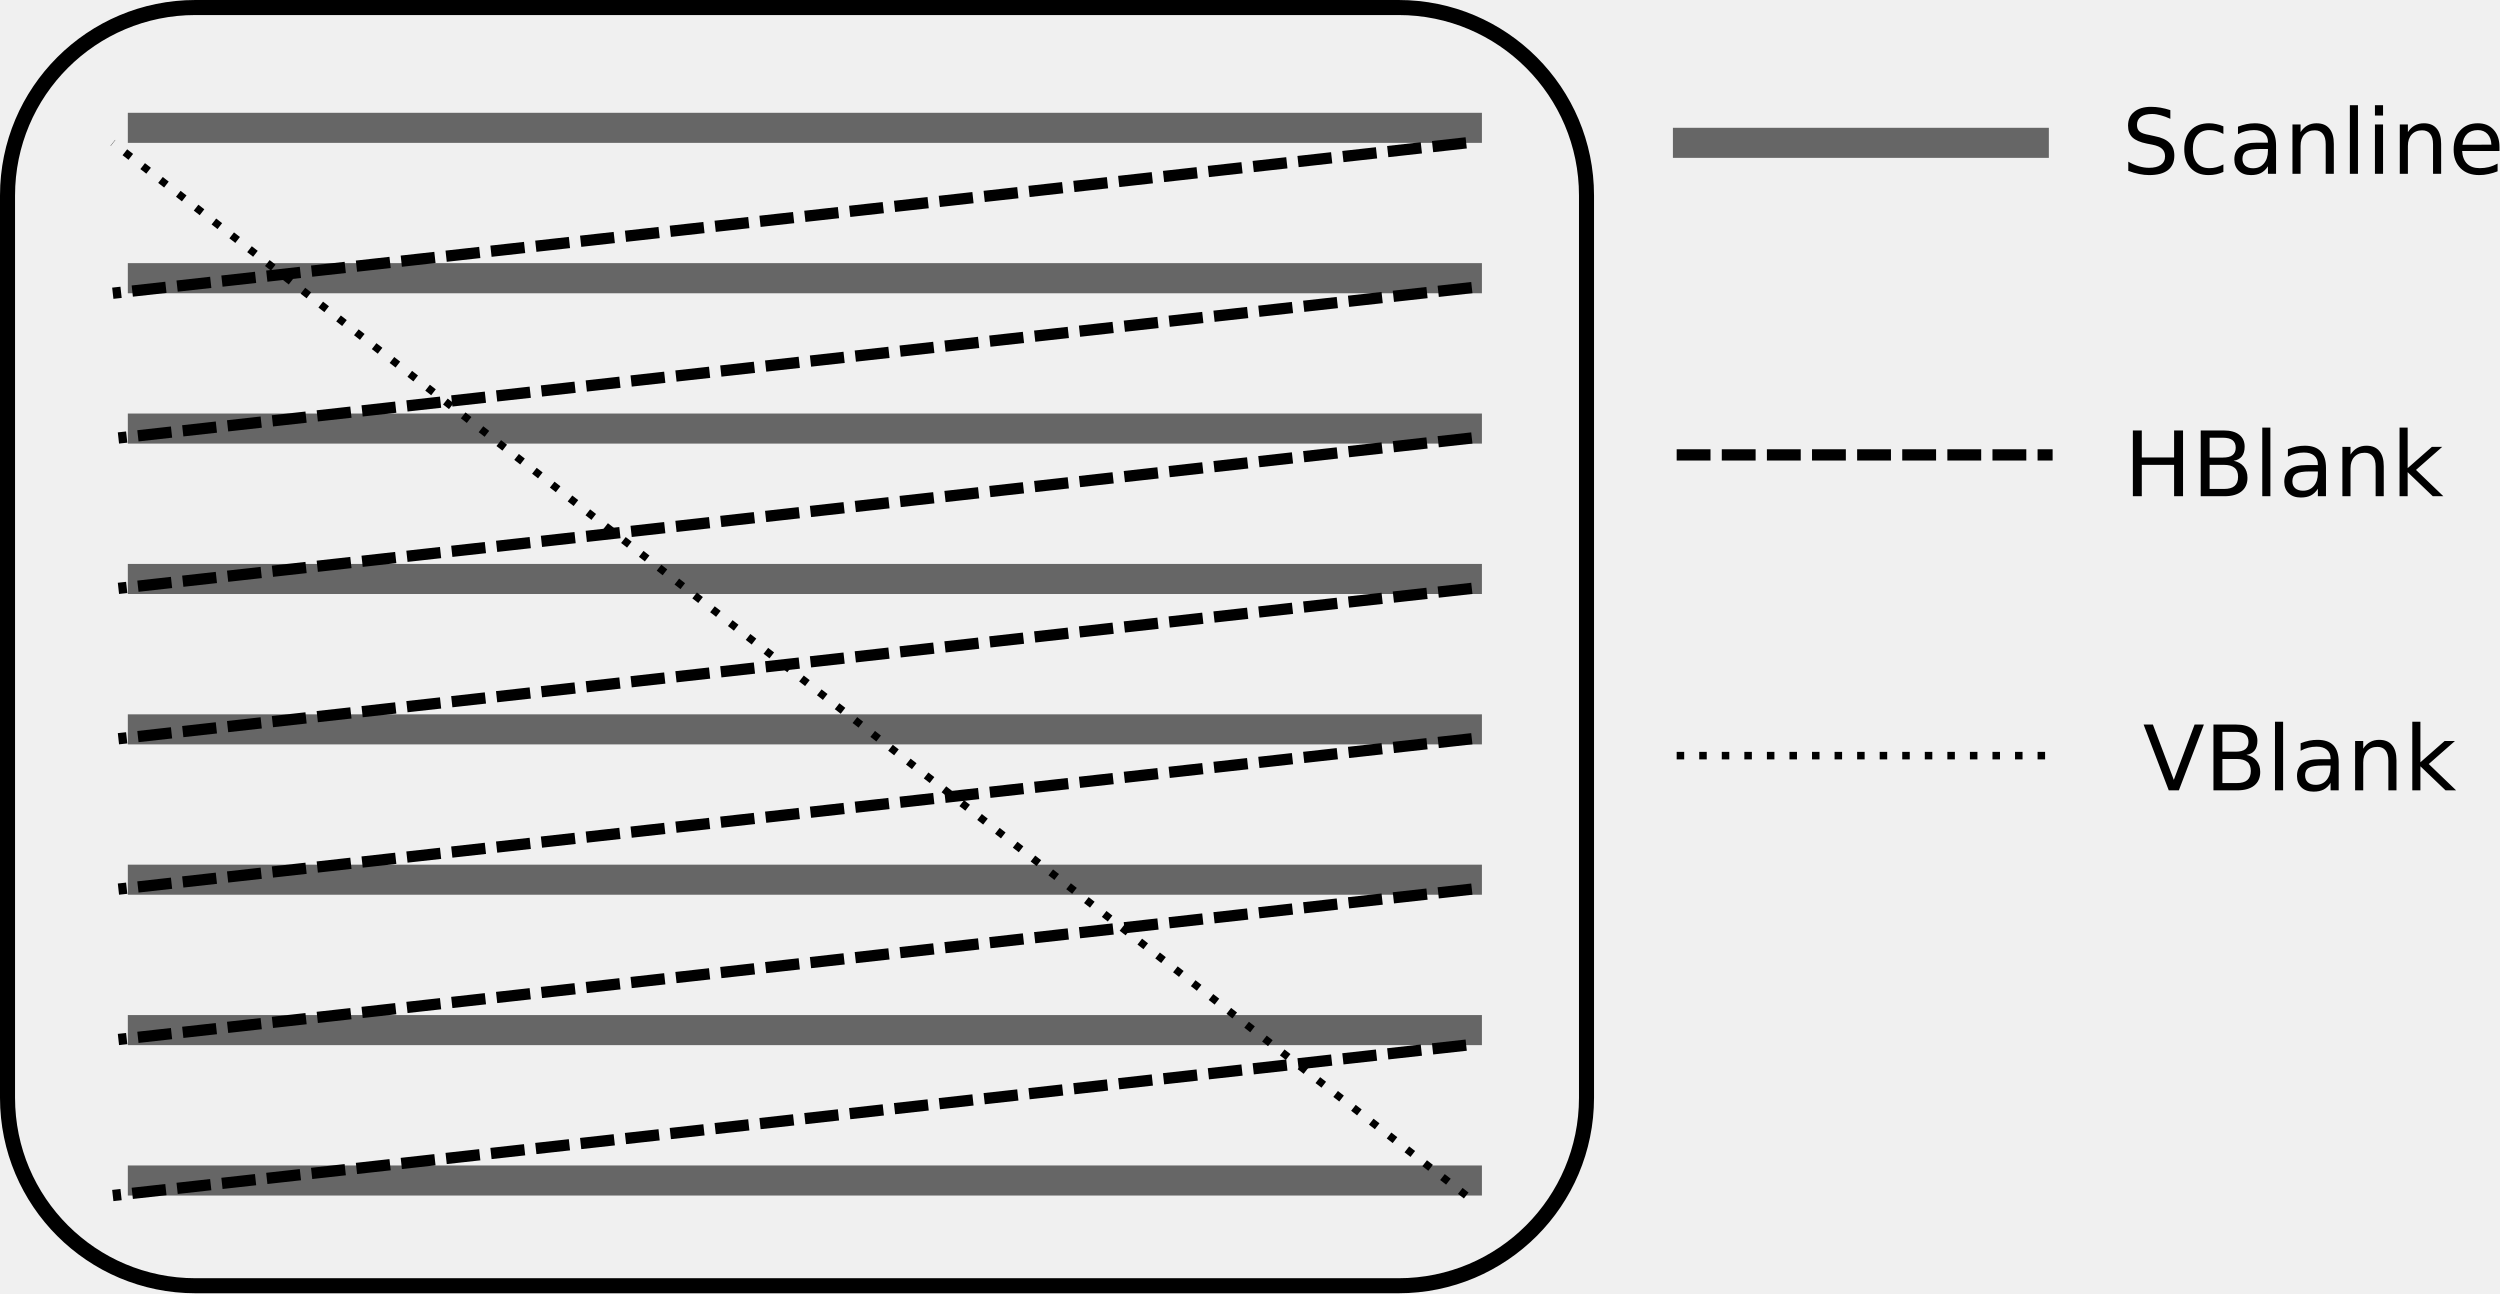
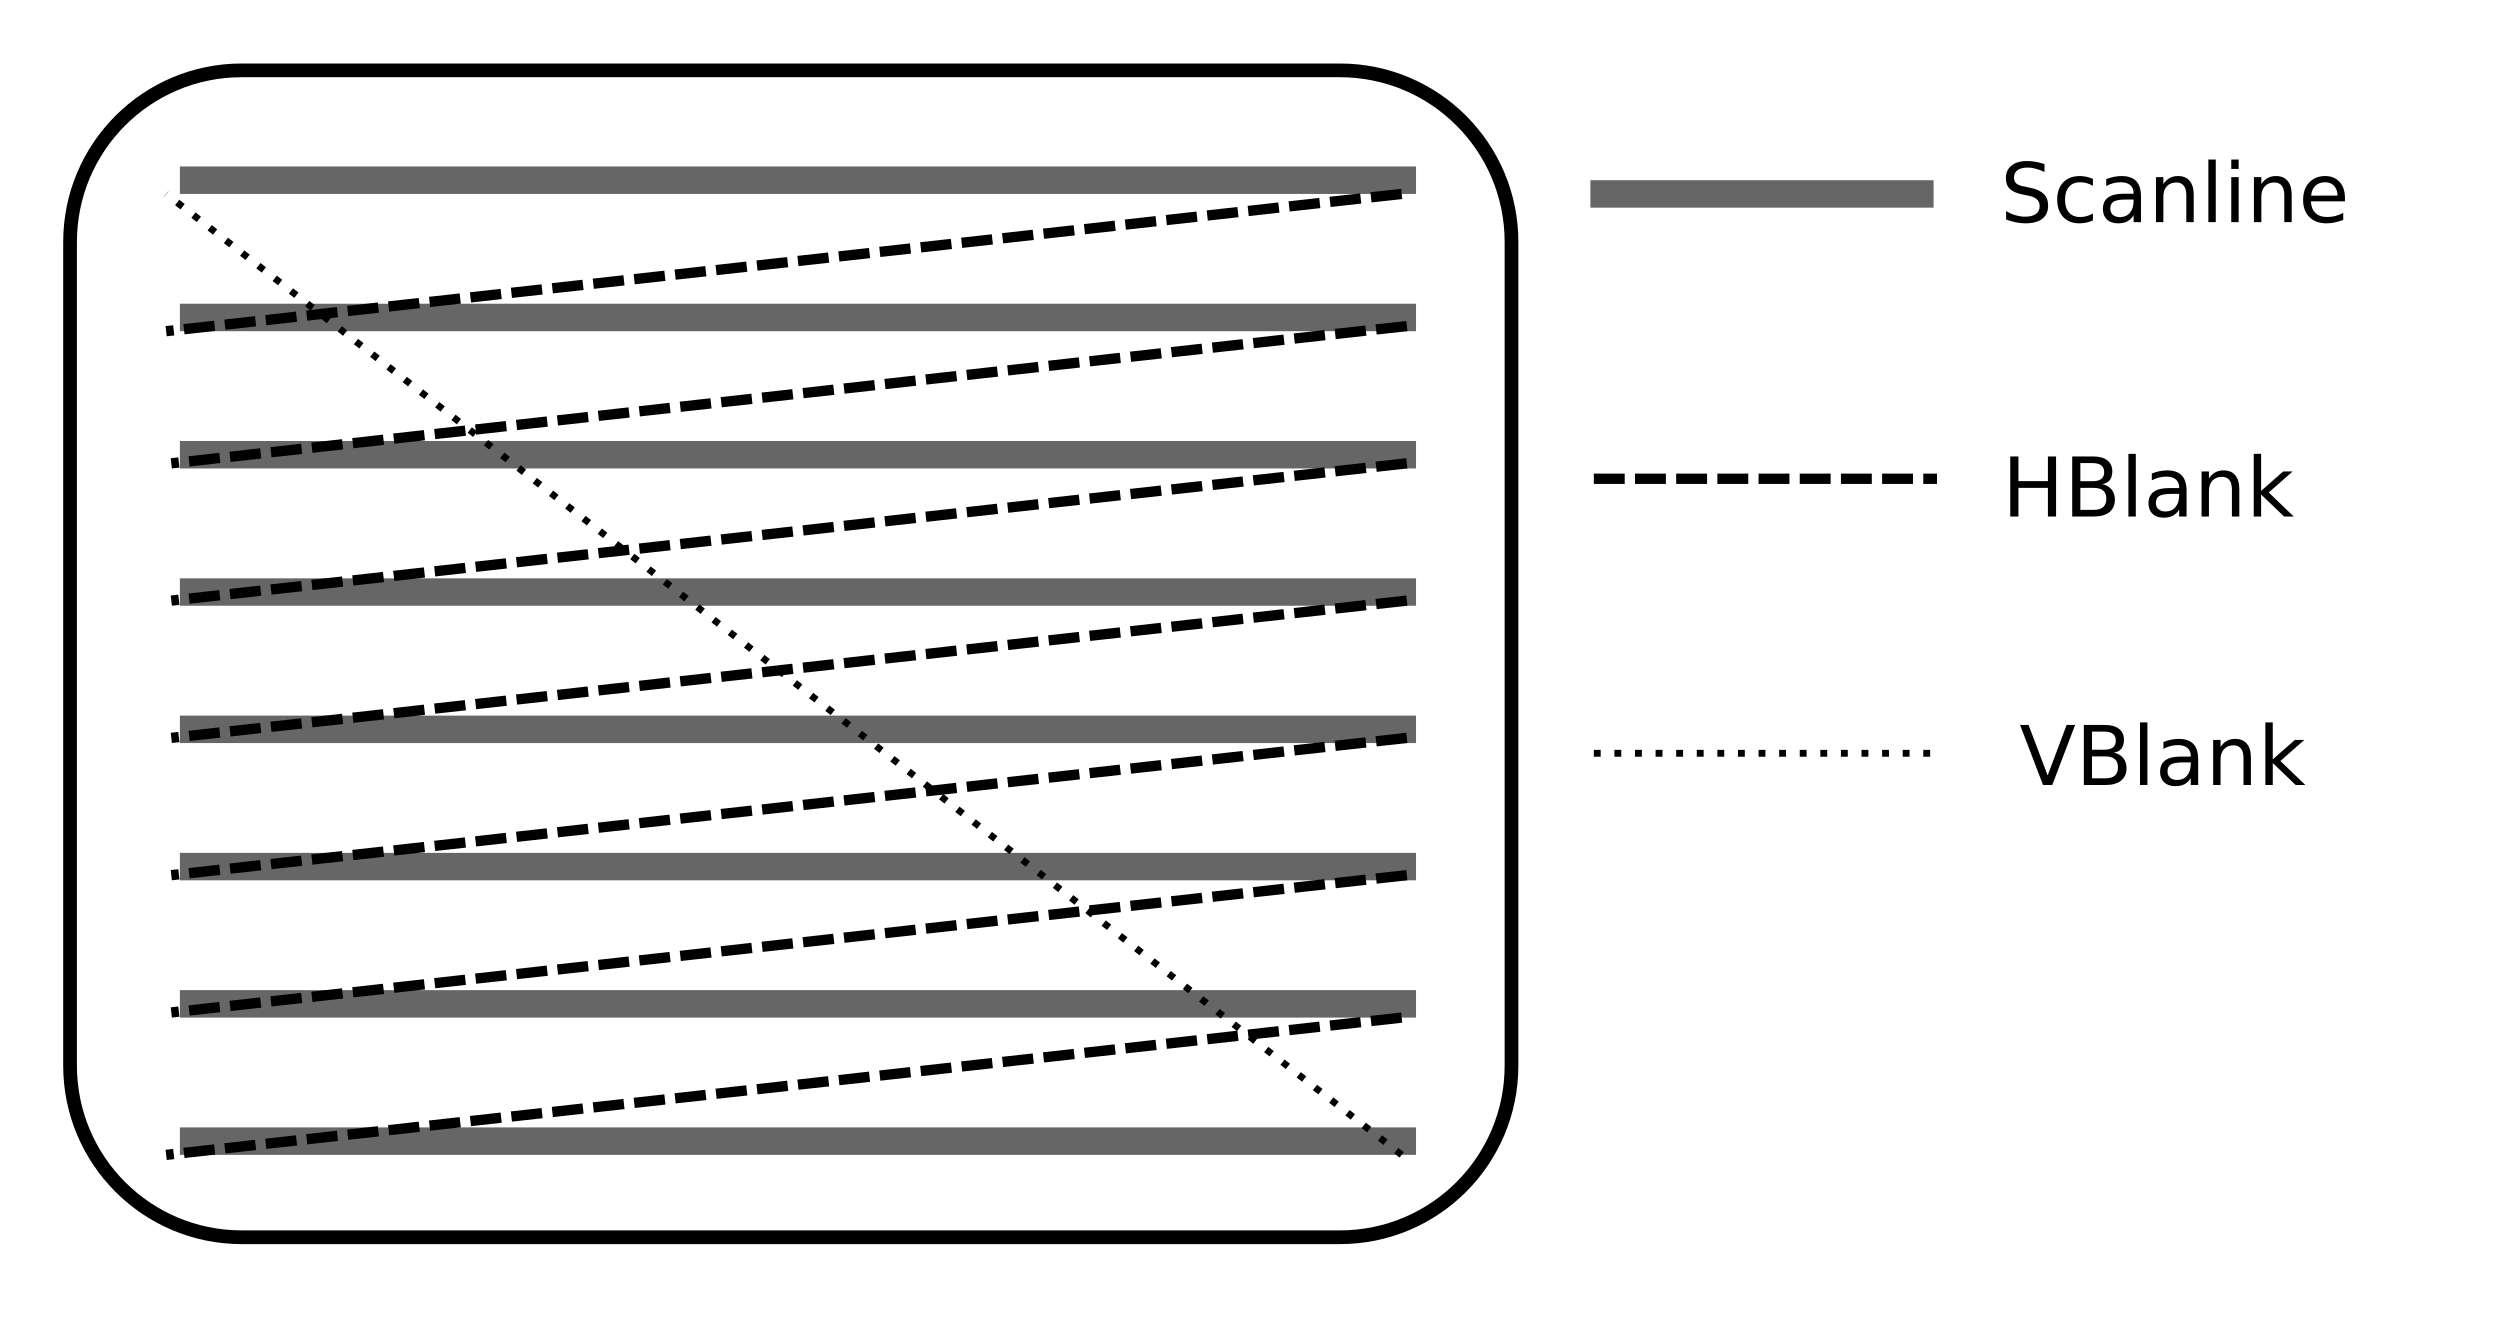
- <svg xmlns="http://www.w3.org/2000/svg" width="332.492" height="172" id="svg2" version="1.0">
+ <svg xmlns="http://www.w3.org/2000/svg" width="388.499" height="205.097" id="svg2" version="1.0" viewBox="0 0 364.218 192.278">
  <defs id="defs4">
    <marker orient="auto" refY="0" refX="0" id="Tail" style="overflow:visible">
-       <g id="g5127" transform="scale(-1.2,-1.2)">
-         <path id="path5129" d="M -3.805,-3.959 L 0.544,0" style="fill:none;fill-rule:evenodd;stroke:#000000;stroke-width:0.8;stroke-linecap:round;marker-start:none;marker-end:none" />
-         <path id="path5131" d="M -1.287,-3.959 L 3.062,0" style="fill:none;fill-rule:evenodd;stroke:#000000;stroke-width:0.8;stroke-linecap:round;marker-start:none;marker-end:none" />
-         <path id="path5133" d="M 1.305,-3.959 L 5.654,0" style="fill:none;fill-rule:evenodd;stroke:#000000;stroke-width:0.8;stroke-linecap:round;marker-start:none;marker-end:none" />
-         <path id="path5135" d="M -3.805,4.178 L 0.544,0.22" style="fill:none;fill-rule:evenodd;stroke:#000000;stroke-width:0.8;stroke-linecap:round;marker-start:none;marker-end:none" />
-         <path id="path5137" d="M -1.287,4.178 L 3.062,0.22" style="fill:none;fill-rule:evenodd;stroke:#000000;stroke-width:0.8;stroke-linecap:round;marker-start:none;marker-end:none" />
-         <path id="path5139" d="M 1.305,4.178 L 5.654,0.22" style="fill:none;fill-rule:evenodd;stroke:#000000;stroke-width:0.8;stroke-linecap:round;marker-start:none;marker-end:none" />
+       <g id="g5127" transform="scale(-1.2)">
+         <path id="path5129" d="M -3.805,-3.959 0.544,0" style="fill:none;fill-rule:evenodd;stroke:#000000;stroke-width:0.8;stroke-linecap:round;marker-start:none;marker-end:none" />
+         <path id="path5131" d="M -1.287,-3.959 3.062,0" style="fill:none;fill-rule:evenodd;stroke:#000000;stroke-width:0.8;stroke-linecap:round;marker-start:none;marker-end:none" />
+         <path id="path5133" d="M 1.305,-3.959 5.654,0" style="fill:none;fill-rule:evenodd;stroke:#000000;stroke-width:0.8;stroke-linecap:round;marker-start:none;marker-end:none" />
+         <path id="path5135" d="M -3.805,4.178 0.544,0.22" style="fill:none;fill-rule:evenodd;stroke:#000000;stroke-width:0.8;stroke-linecap:round;marker-start:none;marker-end:none" />
+         <path id="path5137" d="M -1.287,4.178 3.062,0.22" style="fill:none;fill-rule:evenodd;stroke:#000000;stroke-width:0.8;stroke-linecap:round;marker-start:none;marker-end:none" />
+         <path id="path5139" d="M 1.305,4.178 5.654,0.22" style="fill:none;fill-rule:evenodd;stroke:#000000;stroke-width:0.8;stroke-linecap:round;marker-start:none;marker-end:none" />
      </g>
    </marker>
    <marker orient="auto" refY="0" refX="0" id="SquareM" style="overflow:visible">
-       <path id="path5165" d="M -5,-5 L -5,5 L 5,5 L 5,-5 L -5,-5 z " style="fill-rule:evenodd;stroke:#000000;stroke-width:1pt;marker-start:none" transform="scale(0.4,0.4)" />
+       <path id="path5165" d="M -5,-5 V 5 H 5 V -5 Z" style="fill-rule:evenodd;stroke:#000000;stroke-width:1pt;marker-start:none" transform="scale(0.4)" />
    </marker>
    <marker orient="auto" refY="0" refX="0" id="DiamondS" style="overflow:visible">
-       <path id="path5177" d="M 0,-7.071 L -7.071,0 L 0,7.071 L 7.071,0 L 0,-7.071 z " style="fill-rule:evenodd;stroke:#000000;stroke-width:1pt;marker-start:none" transform="scale(0.2,0.2)" />
+       <path id="path5177" d="M 0,-7.071 -7.071,0 0,7.071 7.071,0 Z" style="fill-rule:evenodd;stroke:#000000;stroke-width:1pt;marker-start:none" transform="scale(0.2)" />
    </marker>
    <marker orient="auto" refY="0" refX="0" id="TriangleOutL" style="overflow:visible">
-       <path id="path5189" d="M 5.77,0 L -2.88,5 L -2.88,-5 L 5.77,0 z " style="fill-rule:evenodd;stroke:#000000;stroke-width:1pt;marker-start:none" transform="scale(0.8,0.8)" />
+       <path id="path5189" d="M 5.77,0 -2.88,5 V -5 Z" style="fill-rule:evenodd;stroke:#000000;stroke-width:1pt;marker-start:none" transform="scale(0.8)" />
    </marker>
    <marker orient="auto" refY="0" refX="0" id="TriangleInL" style="overflow:visible">
-       <path id="path5180" d="M 5.77,0 L -2.88,5 L -2.88,-5 L 5.77,0 z " style="fill-rule:evenodd;stroke:#000000;stroke-width:1pt;marker-start:none" transform="scale(-0.8,-0.8)" />
+       <path id="path5180" d="M 5.77,0 -2.88,5 V -5 Z" style="fill-rule:evenodd;stroke:#000000;stroke-width:1pt;marker-start:none" transform="scale(-0.8)" />
    </marker>
  </defs>
-   <g id="layer1" transform="translate(-27.50781,-34.36218)">
-     <g id="g17937" transform="translate(-87.49219,11)">
-       <path id="path11134" d="M 337.992,83.862 C 387.992,83.862 387.992,83.862 387.992,83.862" style="fill:none;fill-rule:evenodd;stroke:#000000;stroke-width:1.5;stroke-linecap:butt;stroke-linejoin:miter;stroke-miterlimit:4;stroke-dasharray:4.5, 1.5;stroke-dashoffset:0;stroke-opacity:1" />
-       <path id="path11136" d="M 337.492,42.362 C 387.492,42.362 387.492,42.362 387.492,42.362" style="fill:none;fill-rule:evenodd;stroke:#666666;stroke-width:4;stroke-linecap:butt;stroke-linejoin:miter;stroke-miterlimit:4;stroke-dasharray:none;stroke-opacity:1" />
-       <path id="path11138" d="M 337.992,123.862 C 387.992,123.862 387.992,123.862 387.992,123.862" style="fill:none;fill-rule:evenodd;stroke:#000000;stroke-width:1;stroke-linecap:butt;stroke-linejoin:miter;stroke-miterlimit:4;stroke-dasharray:1, 2;stroke-dashoffset:0;stroke-opacity:1" />
-       <text id="text11140" y="89.362" x="397.492" style="font-size:12px;font-style:normal;font-weight:normal;fill:#000000;fill-opacity:1;stroke:none;stroke-width:1px;stroke-linecap:butt;stroke-linejoin:miter;stroke-opacity:1;font-family:Bitstream Vera Sans" xml:space="preserve">
-         <tspan y="89.362" x="397.492" id="tspan11142">HBlank</tspan>
+   <g id="layer1" transform="translate(-23.92643,-30.73648)">
+     <rect style="fill:#ffffff;stroke-width:0.938" id="rect1" width="364.218" height="192.278" x="23.926" y="30.736" />
+     <g id="g17937" transform="translate(-81.86719,16.625)">
+       <path id="path11134" d="m 337.992,83.862 c 50,0 50,0 50,0" style="fill:none;fill-rule:evenodd;stroke:#000000;stroke-width:1.5;stroke-linecap:butt;stroke-linejoin:miter;stroke-miterlimit:4;stroke-dasharray:4.5, 1.5;stroke-dashoffset:0;stroke-opacity:1" />
+       <path id="path11136" d="m 337.492,42.362 c 50,0 50,0 50,0" style="fill:none;fill-rule:evenodd;stroke:#666666;stroke-width:4;stroke-linecap:butt;stroke-linejoin:miter;stroke-miterlimit:4;stroke-dasharray:none;stroke-opacity:1" />
+       <path id="path11138" d="m 337.992,123.862 c 50,0 50,0 50,0" style="fill:none;fill-rule:evenodd;stroke:#000000;stroke-width:1;stroke-linecap:butt;stroke-linejoin:miter;stroke-miterlimit:4;stroke-dasharray:1, 2;stroke-dashoffset:0;stroke-opacity:1" />
+       <text id="text11140" y="89.362" x="397.492" style="font-style:normal;font-weight:normal;line-height:0%;font-family:'Bitstream Vera Sans';fill:#000000;fill-opacity:1;stroke:none;stroke-width:1px;stroke-linecap:butt;stroke-linejoin:miter;stroke-opacity:1" xml:space="preserve">
+         <tspan y="89.362" x="397.492" id="tspan11142" style="font-size:12px;line-height:1.25">HBlank</tspan>
      </text>
-       <text id="text11144" y="128.479" x="400" style="font-size:12px;font-style:normal;font-weight:normal;fill:#000000;fill-opacity:1;stroke:none;stroke-width:1px;stroke-linecap:butt;stroke-linejoin:miter;stroke-opacity:1;font-family:Bitstream Vera Sans" xml:space="preserve">
-         <tspan y="128.479" x="400" id="tspan11146">VBlank</tspan>
+       <text id="text11144" y="128.479" x="400" style="font-style:normal;font-weight:normal;line-height:0%;font-family:'Bitstream Vera Sans';fill:#000000;fill-opacity:1;stroke:none;stroke-width:1px;stroke-linecap:butt;stroke-linejoin:miter;stroke-opacity:1" xml:space="preserve">
+         <tspan y="128.479" x="400" id="tspan11146" style="font-size:12px;line-height:1.25">VBlank</tspan>
      </text>
-       <text id="text11148" y="46.479" x="397.225" style="font-size:12px;font-style:normal;font-weight:normal;fill:#000000;fill-opacity:1;stroke:none;stroke-width:1px;stroke-linecap:butt;stroke-linejoin:miter;stroke-opacity:1;font-family:Bitstream Vera Sans" xml:space="preserve">
-         <tspan y="46.479" x="397.225" id="tspan11150">Scanline</tspan>
+       <text id="text11148" y="46.479" x="397.225" style="font-style:normal;font-weight:normal;line-height:0%;font-family:'Bitstream Vera Sans';fill:#000000;fill-opacity:1;stroke:none;stroke-width:1px;stroke-linecap:butt;stroke-linejoin:miter;stroke-opacity:1" xml:space="preserve">
+         <tspan y="46.479" x="397.225" id="tspan11150" style="font-size:12px;line-height:1.25">Scanline</tspan>
      </text>
    </g>
-     <g id="g17966" transform="translate(-87.49219,11)">
+     <g id="g17966" transform="translate(-81.86719,16.625)">
      <g id="g17948">
-         <path style="fill:#666666;fill-rule:evenodd;stroke:#666666;stroke-width:4;stroke-linecap:butt;stroke-linejoin:miter;stroke-miterlimit:4;stroke-dasharray:none;stroke-opacity:1" d="M 132,40.362 C 312.091,40.362 312.091,40.362 312.091,40.362" id="path2162" />
-         <path style="fill:#666666;fill-rule:evenodd;stroke:#666666;stroke-width:4;stroke-linecap:butt;stroke-linejoin:miter;stroke-miterlimit:4;stroke-dasharray:none;stroke-opacity:1" d="M 132,60.362 C 312.091,60.362 312.091,60.362 312.091,60.362" id="path4103" />
-         <path style="fill:#666666;fill-rule:evenodd;stroke:#666666;stroke-width:4;stroke-linecap:butt;stroke-linejoin:miter;stroke-miterlimit:4;stroke-dasharray:none;stroke-opacity:1" d="M 132,80.362 C 312.091,80.362 312.091,80.362 312.091,80.362" id="path4105" />
-         <path style="fill:#666666;fill-rule:evenodd;stroke:#666666;stroke-width:4;stroke-linecap:butt;stroke-linejoin:miter;stroke-miterlimit:4;stroke-dasharray:none;stroke-opacity:1" d="M 132,100.362 C 312.091,100.362 312.091,100.362 312.091,100.362" id="path4107" />
-         <path style="fill:#666666;fill-rule:evenodd;stroke:#666666;stroke-width:4;stroke-linecap:butt;stroke-linejoin:miter;stroke-miterlimit:4;stroke-dasharray:none;stroke-opacity:1" d="M 132,120.362 C 312.091,120.362 312.091,120.362 312.091,120.362" id="path4109" />
-         <path style="fill:#666666;fill-rule:evenodd;stroke:#666666;stroke-width:4;stroke-linecap:butt;stroke-linejoin:miter;stroke-miterlimit:4;stroke-dasharray:none;stroke-opacity:1" d="M 132,140.362 C 312.091,140.362 312.091,140.362 312.091,140.362" id="path4111" />
-         <path style="fill:#666666;fill-rule:evenodd;stroke:#666666;stroke-width:4;stroke-linecap:butt;stroke-linejoin:miter;stroke-miterlimit:4;stroke-dasharray:none;stroke-opacity:1" d="M 132,160.362 C 312.091,160.362 312.091,160.362 312.091,160.362" id="path4113" />
-         <path style="fill:#666666;fill-rule:evenodd;stroke:#666666;stroke-width:4;stroke-linecap:butt;stroke-linejoin:miter;stroke-miterlimit:4;stroke-dasharray:none;stroke-opacity:1" d="M 132,180.362 C 312.091,180.362 312.091,180.362 312.091,180.362" id="path4115" />
-         <path style="fill:none;fill-rule:evenodd;stroke:#000000;stroke-width:1.5;stroke-linecap:butt;stroke-linejoin:miter;marker-start:none;stroke-miterlimit:4;stroke-dasharray:4.5, 1.5;stroke-dashoffset:0;stroke-opacity:1" d="M 310,42.362 C 130,62.362 130,62.362 130,62.362 L 130,62.362 L 130,62.362" id="path4117" />
-         <path style="fill:none;fill-rule:evenodd;stroke:#000000;stroke-width:1.5;stroke-linecap:butt;stroke-linejoin:miter;marker-start:none;stroke-miterlimit:4;stroke-dasharray:4.5, 1.5;stroke-dashoffset:0;stroke-opacity:1" d="M 310.75,61.612 C 130.75,81.612 130.75,81.612 130.75,81.612 L 130.75,81.612 L 130.75,81.612" id="path5300" />
-         <path style="fill:none;fill-rule:evenodd;stroke:#000000;stroke-width:1.5;stroke-linecap:butt;stroke-linejoin:miter;marker-start:none;stroke-miterlimit:4;stroke-dasharray:4.5, 1.5;stroke-dashoffset:0;stroke-opacity:1" d="M 310.75,81.612 C 130.75,101.612 130.75,101.612 130.75,101.612 L 130.75,101.612 L 130.75,101.612" id="path5302" />
-         <path style="fill:none;fill-rule:evenodd;stroke:#000000;stroke-width:1.5;stroke-linecap:butt;stroke-linejoin:miter;marker-start:none;stroke-miterlimit:4;stroke-dasharray:4.5, 1.5;stroke-dashoffset:0;stroke-opacity:1" d="M 310.75,101.612 C 130.75,121.612 130.75,121.612 130.75,121.612 L 130.75,121.612 L 130.75,121.612" id="path5304" />
-         <path style="fill:none;fill-rule:evenodd;stroke:#000000;stroke-width:1.5;stroke-linecap:butt;stroke-linejoin:miter;marker-start:none;stroke-miterlimit:4;stroke-dasharray:4.5, 1.5;stroke-dashoffset:0;stroke-opacity:1" d="M 310.75,121.612 C 130.75,141.612 130.75,141.612 130.75,141.612 L 130.75,141.612 L 130.75,141.612" id="path5306" />
-         <path style="fill:none;fill-rule:evenodd;stroke:#000000;stroke-width:1.5;stroke-linecap:butt;stroke-linejoin:miter;marker-start:none;stroke-miterlimit:4;stroke-dasharray:4.5, 1.5;stroke-dashoffset:0;stroke-opacity:1" d="M 310.75,141.612 C 130.75,161.612 130.75,161.612 130.75,161.612 L 130.75,161.612 L 130.75,161.612" id="path5308" />
-         <path style="fill:none;fill-rule:evenodd;stroke:#000000;stroke-width:1.5;stroke-linecap:butt;stroke-linejoin:miter;marker-start:none;stroke-miterlimit:4;stroke-dasharray:4.5, 1.5;stroke-dashoffset:0;stroke-opacity:1" d="M 310,162.362 C 130,182.362 130,182.362 130,182.362 L 130,182.362 L 130,182.362" id="path5310" />
+         <path style="fill:#666666;fill-rule:evenodd;stroke:#666666;stroke-width:4;stroke-linecap:butt;stroke-linejoin:miter;stroke-miterlimit:4;stroke-dasharray:none;stroke-opacity:1" d="m 132,40.362 c 180.091,0 180.091,0 180.091,0" id="path2162" />
+         <path style="fill:#666666;fill-rule:evenodd;stroke:#666666;stroke-width:4;stroke-linecap:butt;stroke-linejoin:miter;stroke-miterlimit:4;stroke-dasharray:none;stroke-opacity:1" d="m 132,60.362 c 180.091,0 180.091,0 180.091,0" id="path4103" />
+         <path style="fill:#666666;fill-rule:evenodd;stroke:#666666;stroke-width:4;stroke-linecap:butt;stroke-linejoin:miter;stroke-miterlimit:4;stroke-dasharray:none;stroke-opacity:1" d="m 132,80.362 c 180.091,0 180.091,0 180.091,0" id="path4105" />
+         <path style="fill:#666666;fill-rule:evenodd;stroke:#666666;stroke-width:4;stroke-linecap:butt;stroke-linejoin:miter;stroke-miterlimit:4;stroke-dasharray:none;stroke-opacity:1" d="m 132,100.362 c 180.091,0 180.091,0 180.091,0" id="path4107" />
+         <path style="fill:#666666;fill-rule:evenodd;stroke:#666666;stroke-width:4;stroke-linecap:butt;stroke-linejoin:miter;stroke-miterlimit:4;stroke-dasharray:none;stroke-opacity:1" d="m 132,120.362 c 180.091,0 180.091,0 180.091,0" id="path4109" />
+         <path style="fill:#666666;fill-rule:evenodd;stroke:#666666;stroke-width:4;stroke-linecap:butt;stroke-linejoin:miter;stroke-miterlimit:4;stroke-dasharray:none;stroke-opacity:1" d="m 132,140.362 c 180.091,0 180.091,0 180.091,0" id="path4111" />
+         <path style="fill:#666666;fill-rule:evenodd;stroke:#666666;stroke-width:4;stroke-linecap:butt;stroke-linejoin:miter;stroke-miterlimit:4;stroke-dasharray:none;stroke-opacity:1" d="m 132,160.362 c 180.091,0 180.091,0 180.091,0" id="path4113" />
+         <path style="fill:#666666;fill-rule:evenodd;stroke:#666666;stroke-width:4;stroke-linecap:butt;stroke-linejoin:miter;stroke-miterlimit:4;stroke-dasharray:none;stroke-opacity:1" d="m 132,180.362 c 180.091,0 180.091,0 180.091,0" id="path4115" />
+         <path style="fill:none;fill-rule:evenodd;stroke:#000000;stroke-width:1.5;stroke-linecap:butt;stroke-linejoin:miter;stroke-miterlimit:4;stroke-dasharray:4.5, 1.5;stroke-dashoffset:0;stroke-opacity:1;marker-start:none" d="m 310,42.362 c -180,20 -180,20 -180,20 v 0 0" id="path4117" />
+         <path style="fill:none;fill-rule:evenodd;stroke:#000000;stroke-width:1.5;stroke-linecap:butt;stroke-linejoin:miter;stroke-miterlimit:4;stroke-dasharray:4.5, 1.5;stroke-dashoffset:0;stroke-opacity:1;marker-start:none" d="m 310.75,61.612 c -180,20 -180,20 -180,20 v 0 0" id="path5300" />
+         <path style="fill:none;fill-rule:evenodd;stroke:#000000;stroke-width:1.5;stroke-linecap:butt;stroke-linejoin:miter;stroke-miterlimit:4;stroke-dasharray:4.5, 1.5;stroke-dashoffset:0;stroke-opacity:1;marker-start:none" d="m 310.75,81.612 c -180,20 -180,20 -180,20 v 0 0" id="path5302" />
+         <path style="fill:none;fill-rule:evenodd;stroke:#000000;stroke-width:1.5;stroke-linecap:butt;stroke-linejoin:miter;stroke-miterlimit:4;stroke-dasharray:4.5, 1.5;stroke-dashoffset:0;stroke-opacity:1;marker-start:none" d="m 310.75,101.612 c -180,20 -180,20 -180,20 v 0 0" id="path5304" />
+         <path style="fill:none;fill-rule:evenodd;stroke:#000000;stroke-width:1.5;stroke-linecap:butt;stroke-linejoin:miter;stroke-miterlimit:4;stroke-dasharray:4.5, 1.5;stroke-dashoffset:0;stroke-opacity:1;marker-start:none" d="m 310.75,121.612 c -180,20 -180,20 -180,20 v 0 0" id="path5306" />
+         <path style="fill:none;fill-rule:evenodd;stroke:#000000;stroke-width:1.5;stroke-linecap:butt;stroke-linejoin:miter;stroke-miterlimit:4;stroke-dasharray:4.5, 1.5;stroke-dashoffset:0;stroke-opacity:1;marker-start:none" d="m 310.75,141.612 c -180,20 -180,20 -180,20 v 0 0" id="path5308" />
+         <path style="fill:none;fill-rule:evenodd;stroke:#000000;stroke-width:1.5;stroke-linecap:butt;stroke-linejoin:miter;stroke-miterlimit:4;stroke-dasharray:4.5, 1.5;stroke-dashoffset:0;stroke-opacity:1;marker-start:none" d="m 310,162.362 c -180,20 -180,20 -180,20 v 0 0" id="path5310" />
        <path style="fill:none;fill-rule:evenodd;stroke:#000000;stroke-width:1;stroke-linecap:butt;stroke-linejoin:miter;stroke-miterlimit:4;stroke-dasharray:1, 2;stroke-dashoffset:0;stroke-opacity:1" d="M 310,182.362 C 130,42.362 130,42.362 130,42.362" id="path5312" />
      </g>
      <rect ry="25" rx="25" y="24.362" x="116" height="170" width="210" id="rect16966" style="fill:#000000;fill-opacity:0;stroke:#000000;stroke-width:2;stroke-linejoin:round;stroke-miterlimit:4;stroke-dasharray:none;stroke-dashoffset:0;stroke-opacity:1" />
    </g>
  </g>
</svg>
